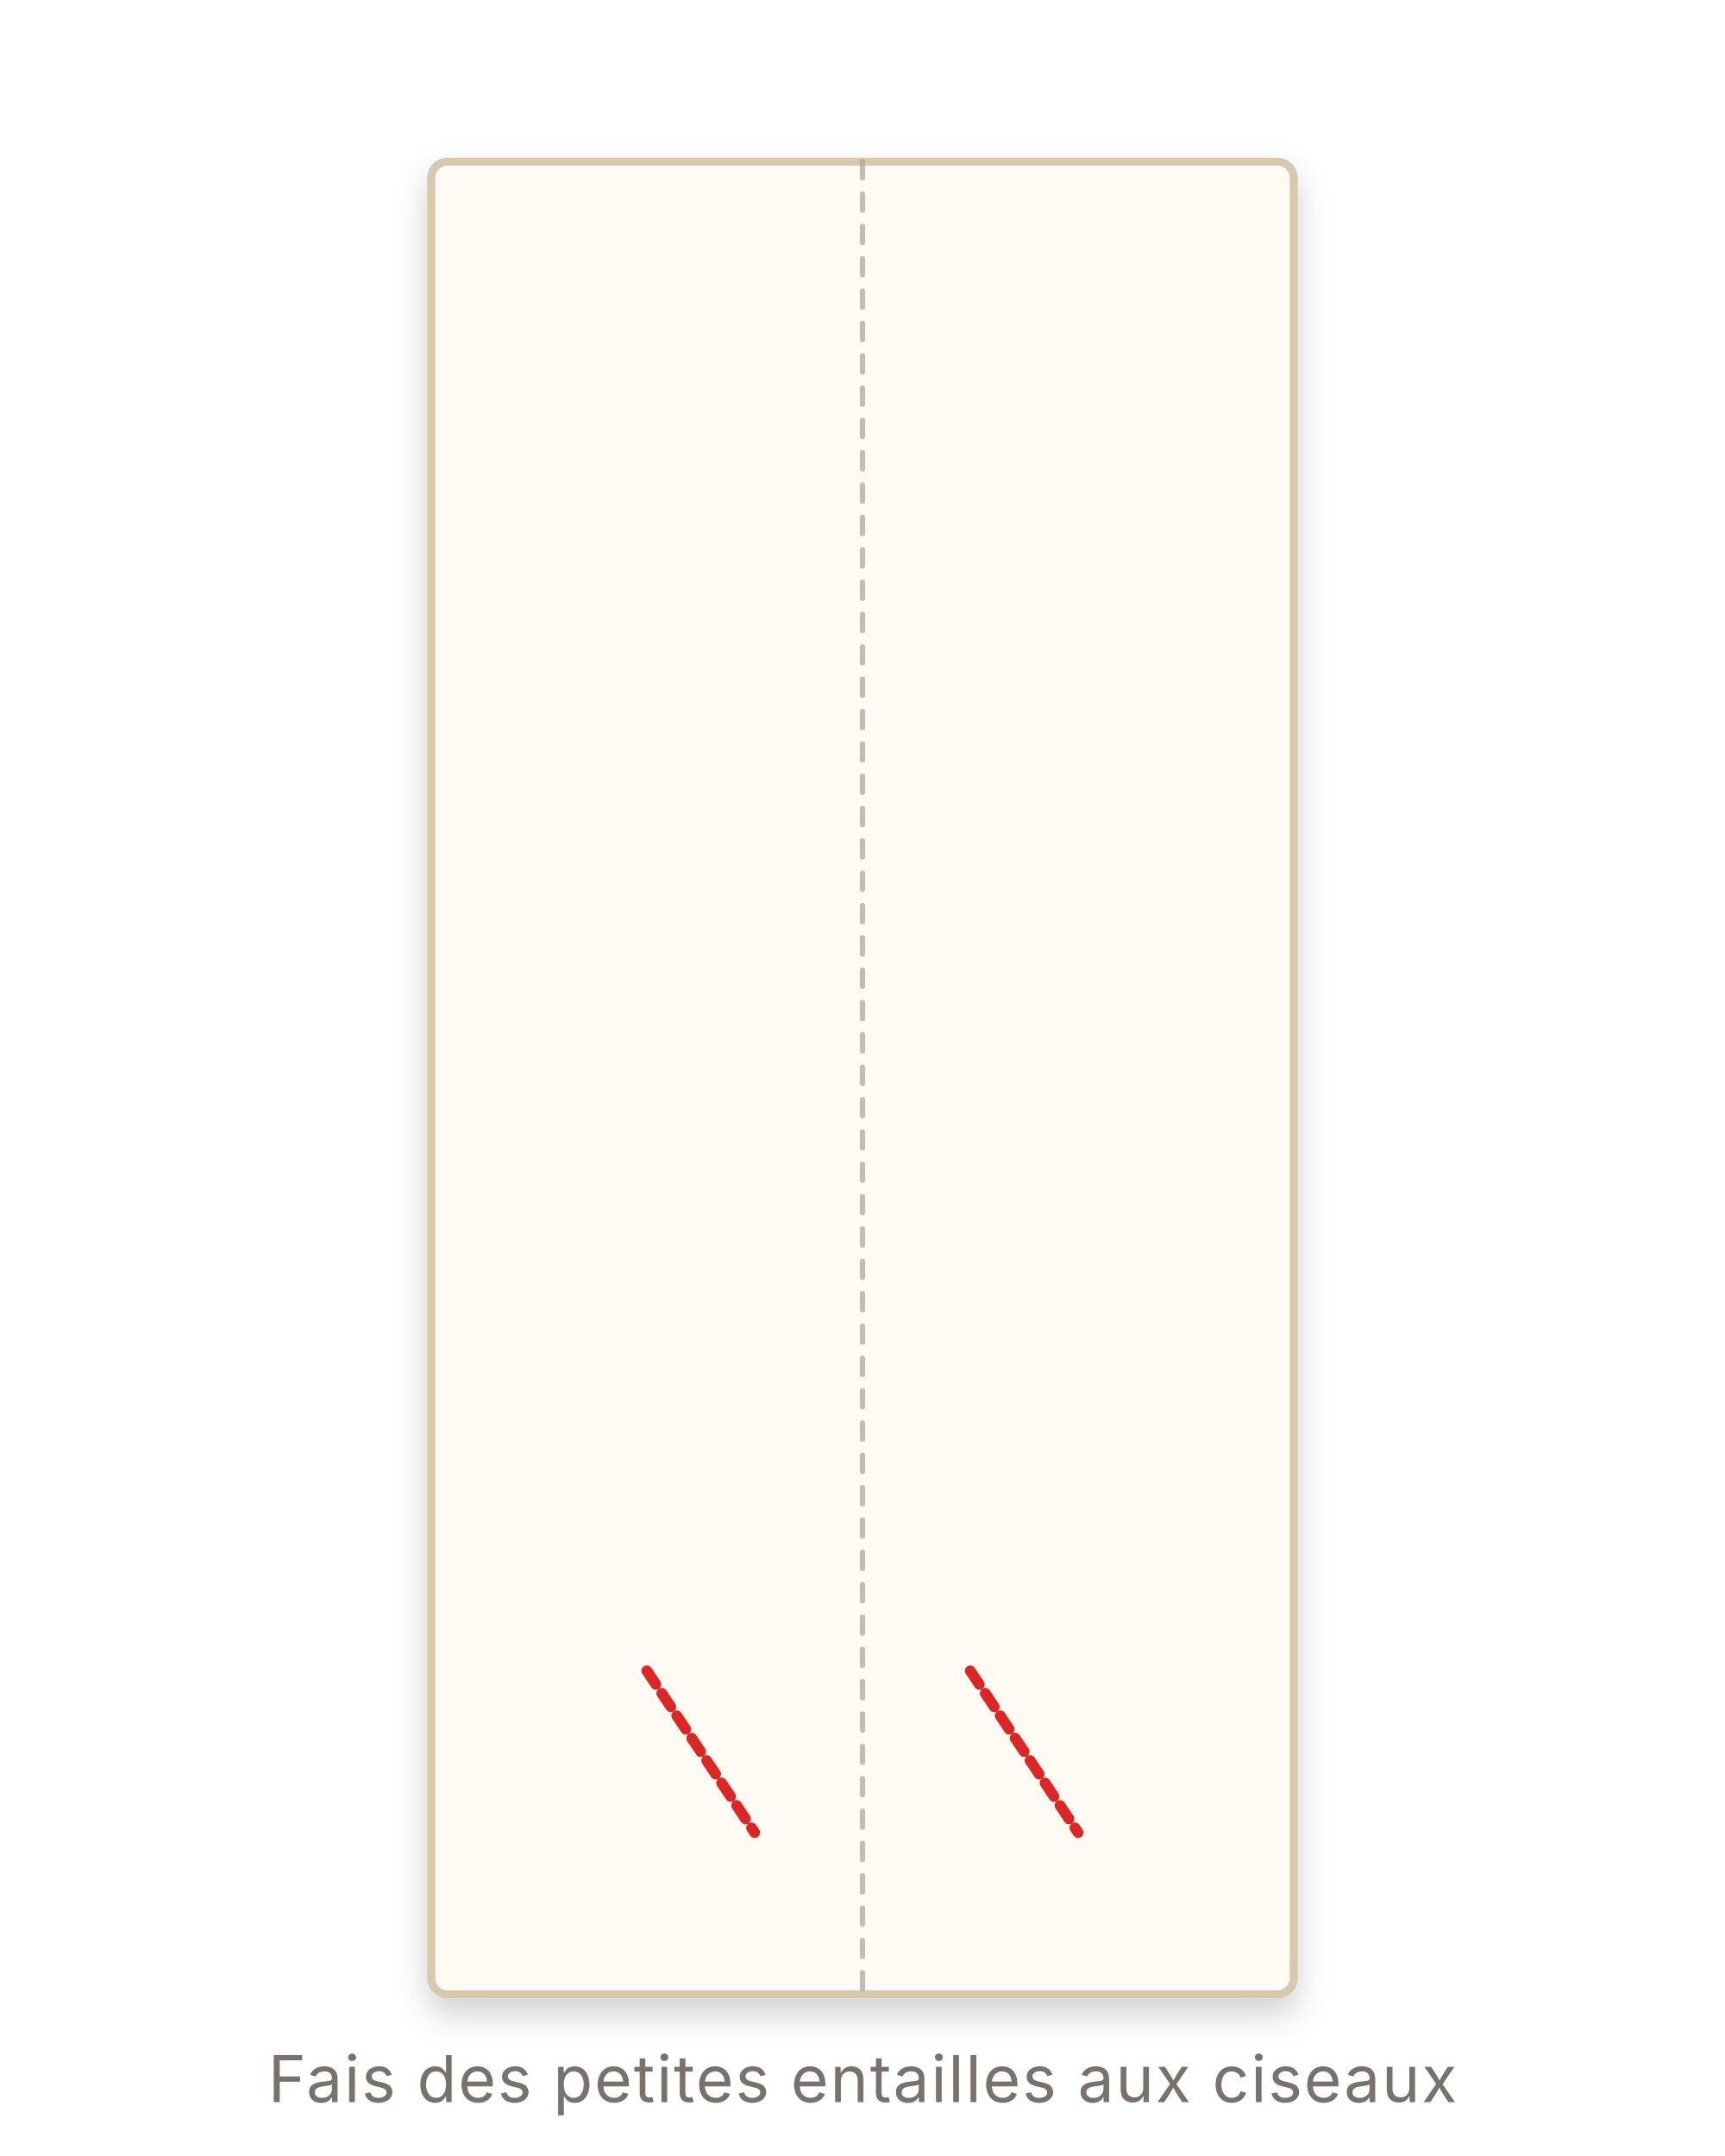
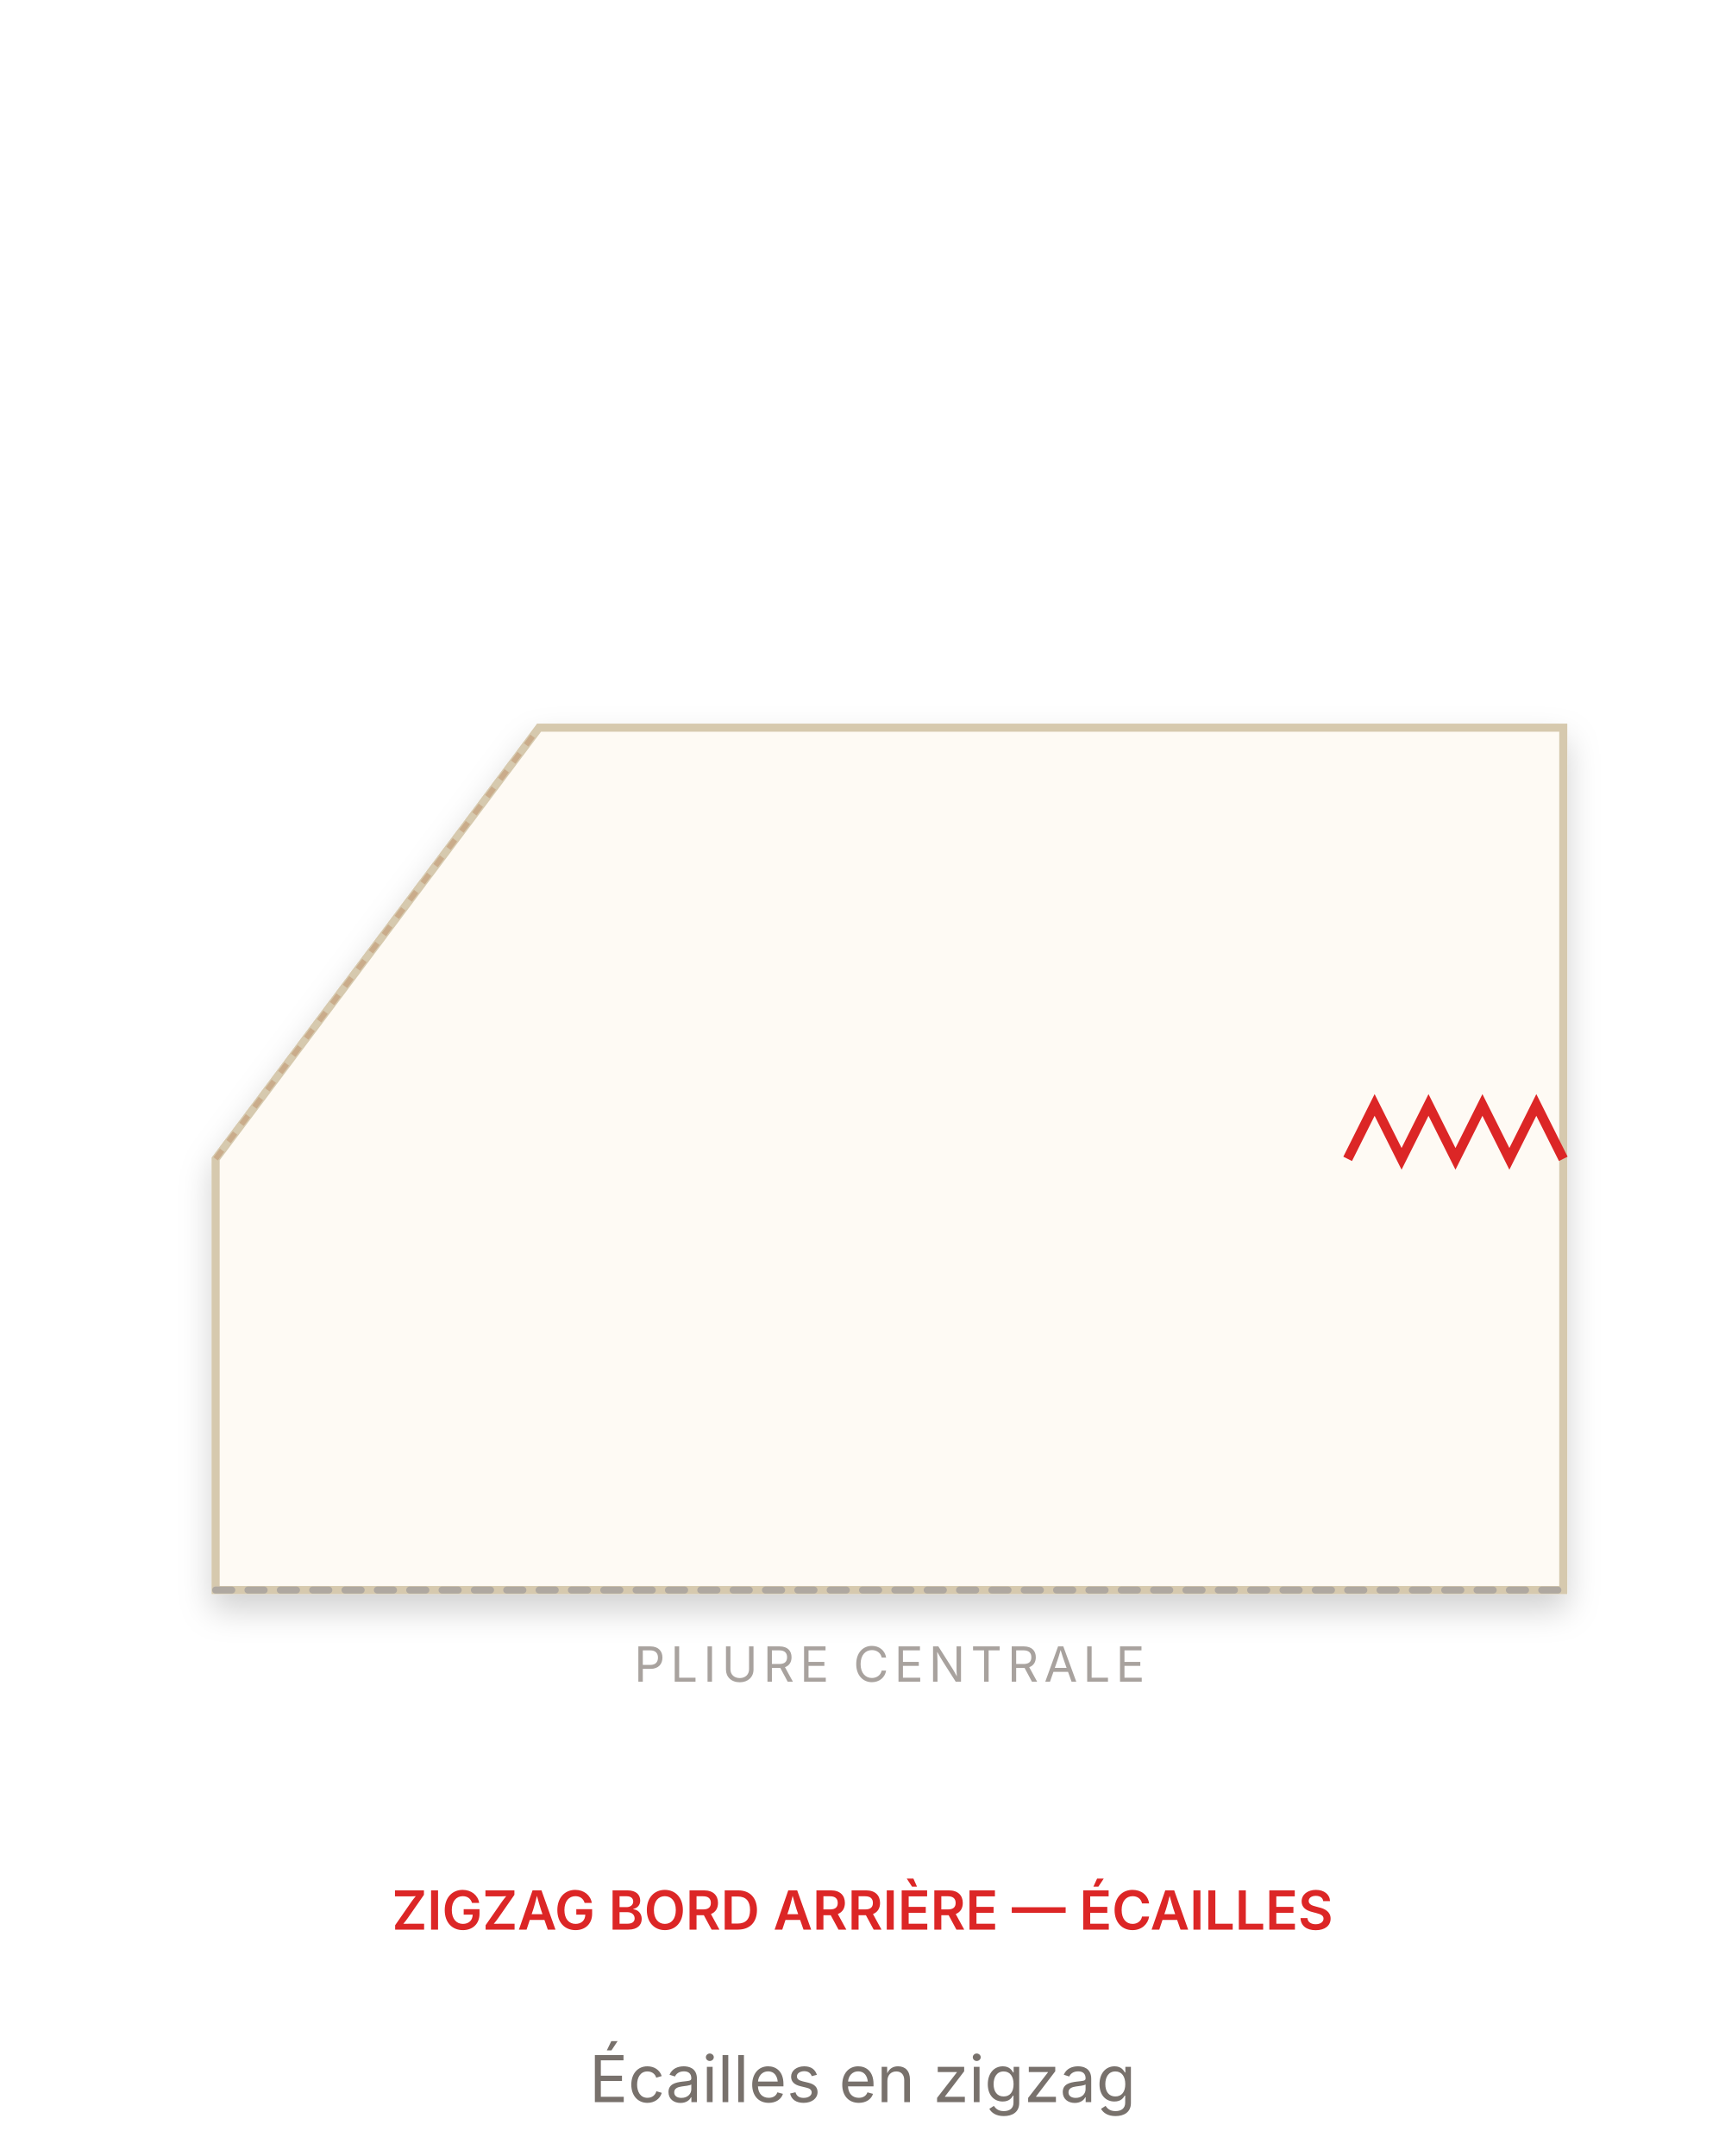
- <svg xmlns="http://www.w3.org/2000/svg" viewBox="0 0 320 400" fill="none" font-family="system-ui, -apple-system, sans-serif">
+ <svg xmlns="http://www.w3.org/2000/svg" viewBox="0 0 320 400" fill="none" font-family="system-ui,-apple-system,sans-serif">
  <defs>
    <filter id="ps" x="-10%" y="-10%" width="120%" height="120%">
      <feGaussianBlur in="SourceAlpha" stdDeviation="3" />
      <feOffset dx="0" dy="3" />
      <feComponentTransfer>
        <feFuncA type="linear" slope="0.18" />
      </feComponentTransfer>
      <feMerge>
        <feMergeNode />
        <feMergeNode in="SourceGraphic" />
      </feMerge>
    </filter>
    <marker id="arr" viewBox="0 0 10 10" refX="8" refY="5" markerWidth="6" markerHeight="6" orient="auto-start-reverse">
      <path d="M 0 0 L 10 5 L 0 10 z" fill="#6366f1" />
    </marker>
    <marker id="arrT" viewBox="0 0 10 10" refX="8" refY="5" markerWidth="6" markerHeight="6" orient="auto-start-reverse">
      <path d="M 0 0 L 10 5 L 0 10 z" fill="#14b8a6" />
    </marker>
    <linearGradient id="foldTri" x1="0" y1="0" x2="1" y2="1">
      <stop offset="0" stop-color="#fff7ed" />
      <stop offset="1" stop-color="#fed7aa" stop-opacity="0.7" />
    </linearGradient>
  </defs>
-   <rect x="80" y="30" width="160" height="340" rx="3" fill="#fefaf4" stroke="#d6c9ae" stroke-width="1.5" filter="url(#ps)" />
-   <line x1="160" y1="30" x2="160" y2="370" stroke="#a8a29e" stroke-width="1" stroke-dasharray="3 3" stroke-linecap="round" opacity="0.7" />
-   <line x1="120" y1="310" x2="140" y2="340" stroke="#dc2626" stroke-width="2" stroke-dasharray="3 2" stroke-linecap="round" />
-   <line x1="180" y1="310" x2="200" y2="340" stroke="#dc2626" stroke-width="2" stroke-dasharray="3 2" stroke-linecap="round" />
-   <text x="100" y="290" font-size="22">✂️</text>
-   <text x="160" y="390" text-anchor="middle" font-size="12" fill="#78716c" letter-spacing="0.3">Fais des petites entailles aux ciseaux</text>
+   <polygon points="40,215 100,135 290,135 290,295 40,295" fill="#fefaf4" stroke="#d6c9ae" stroke-width="1.5" filter="url(#ps)" />
+   <line x1="40" y1="295" x2="290" y2="295" stroke="#a8a29e" stroke-width="1.3" stroke-dasharray="3 3" stroke-linecap="round" opacity="0.85" />
+   <text x="165" y="312" text-anchor="middle" font-size="9" fill="#a8a29e" letter-spacing="1">PLIURE CENTRALE</text>
+   <line x1="40" y1="215" x2="100" y2="135" stroke="#c4a07c" stroke-width="1" stroke-dasharray="2 2" opacity="0.7" />
+   <path d="M 290 215 L 285 205 L 280 215 L 275 205 L 270 215 L 265 205 L 260 215 L 255 205 L 250 215" stroke="#dc2626" stroke-width="1.8" fill="none" />
+   <text x="230" y="200" font-size="16">✂️</text>
+   <text x="160" y="358" text-anchor="middle" font-size="10" fill="#dc2626" font-weight="600">ZIGZAG BORD ARRIÈRE — ÉCAILLES</text>
+   <text x="160" y="390" text-anchor="middle" font-size="12" fill="#78716c">Écailles en zigzag</text>
</svg>
